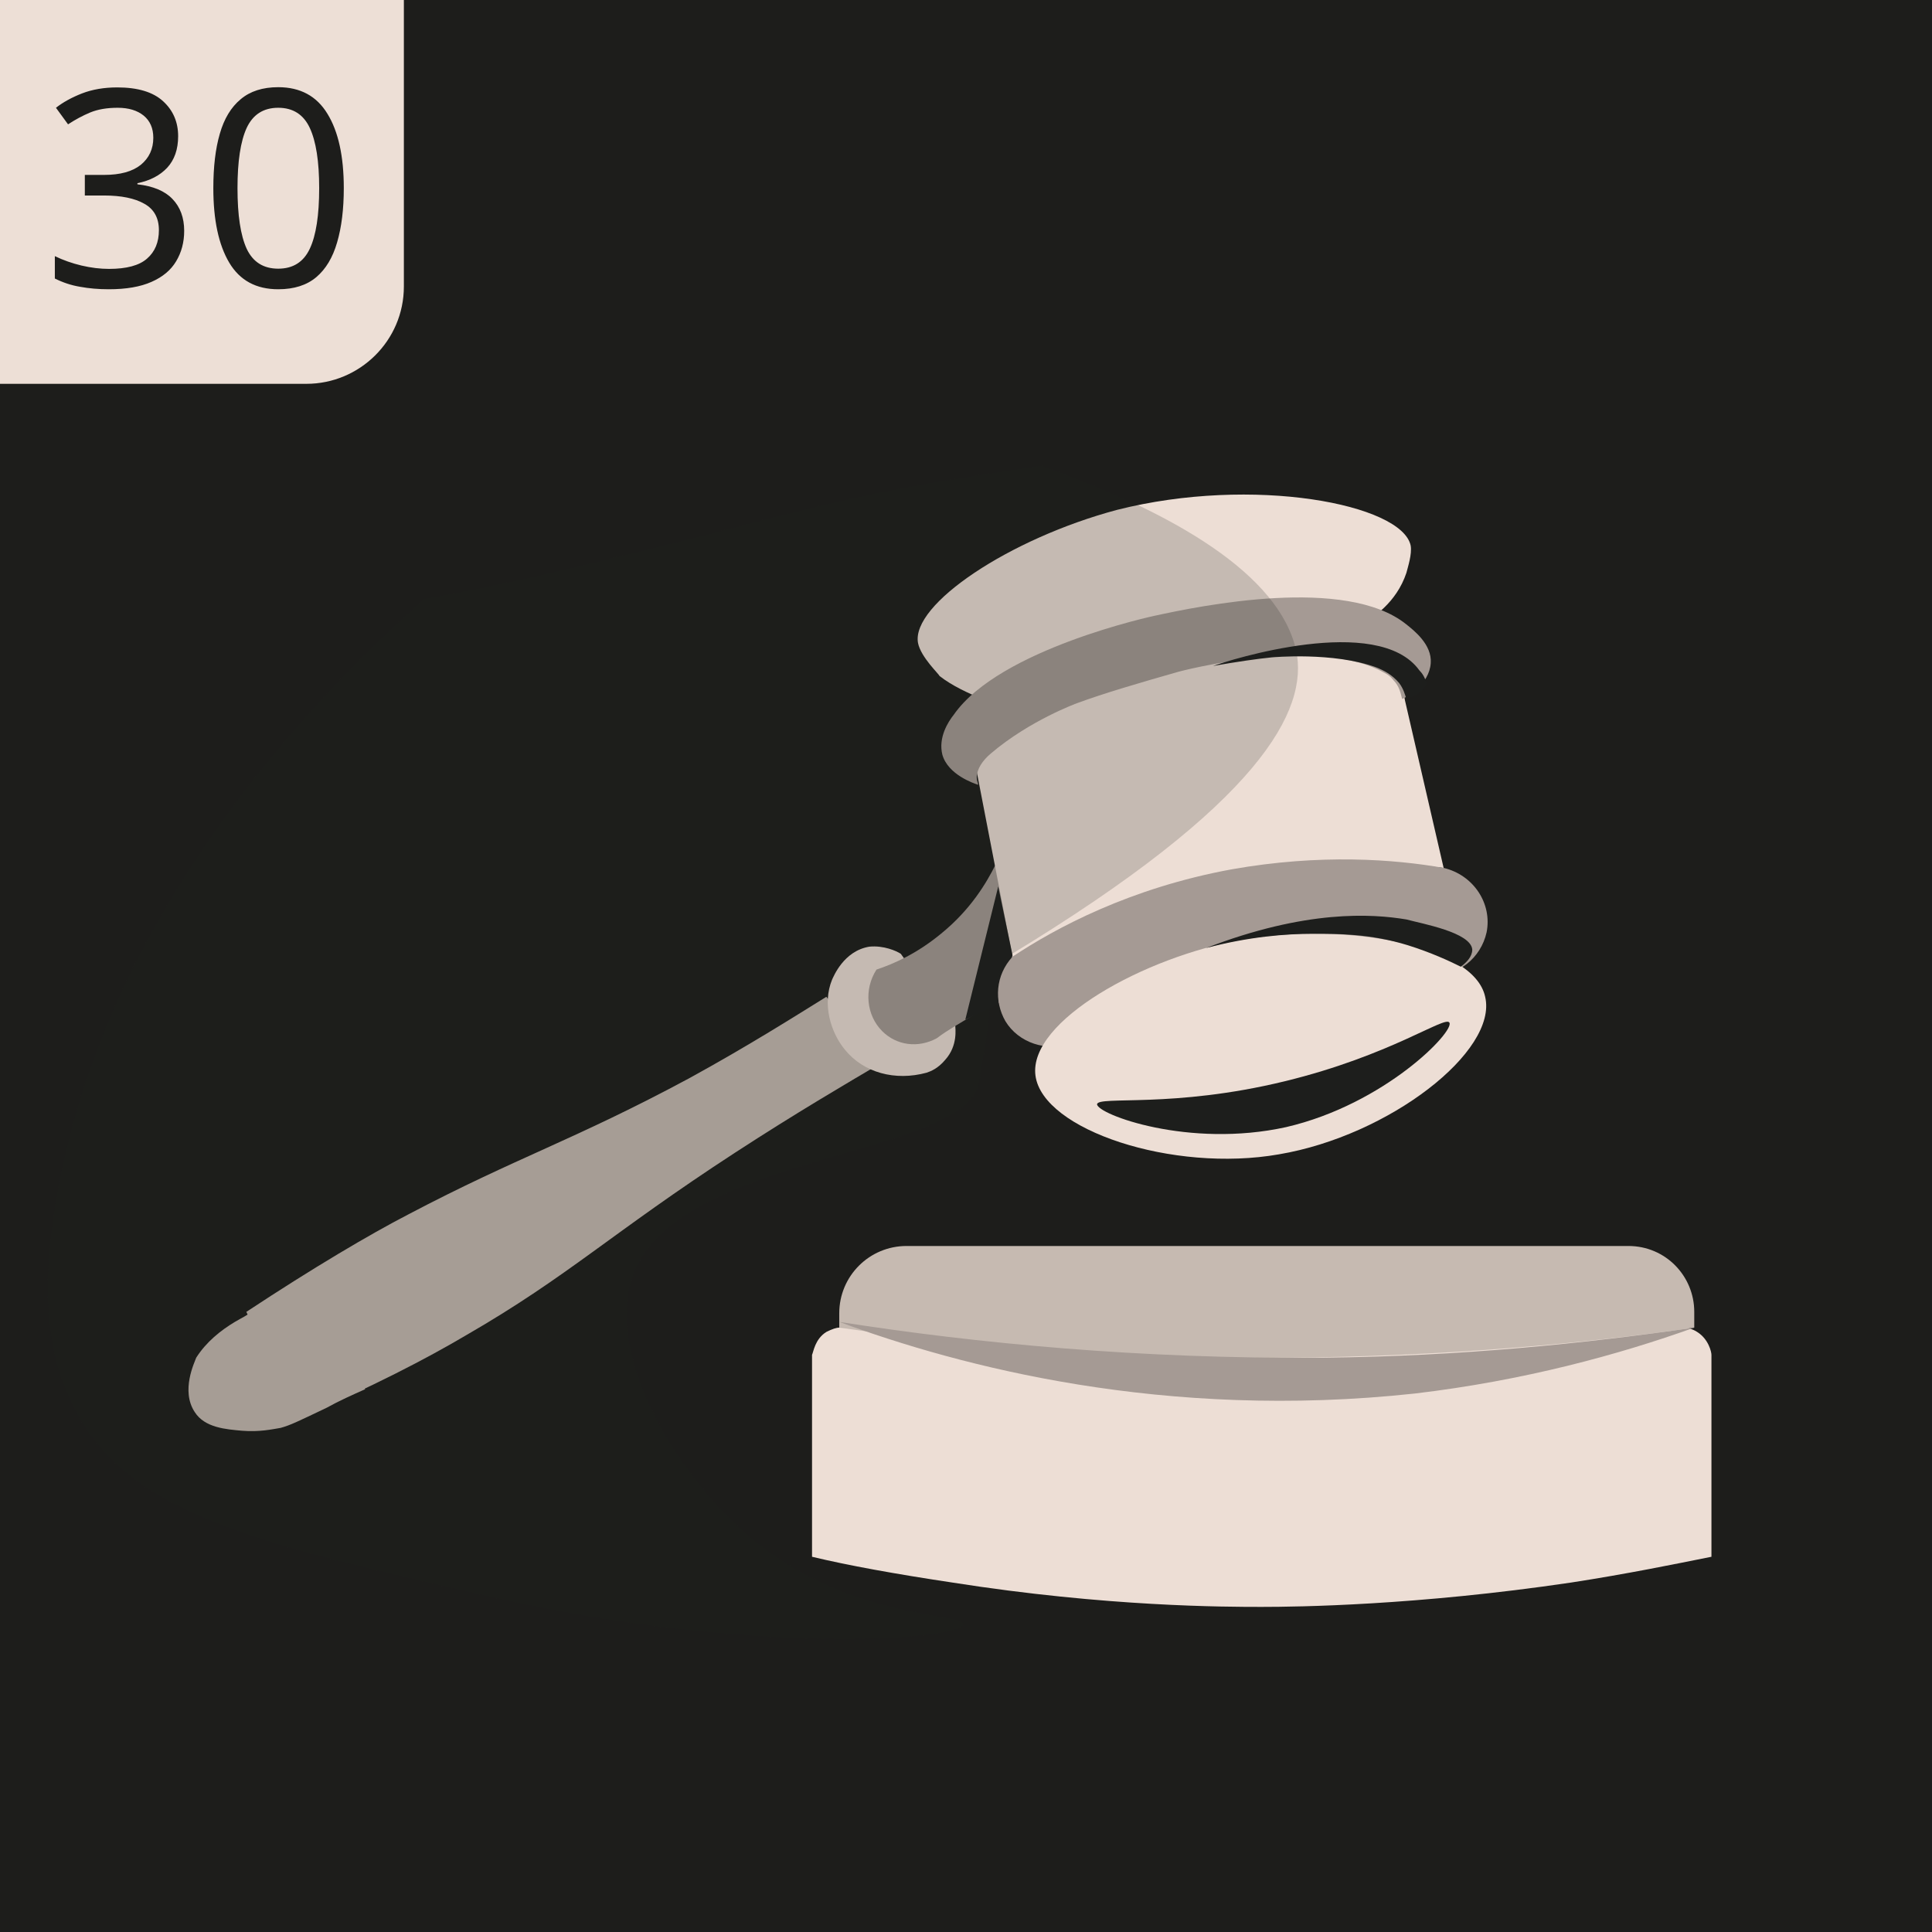
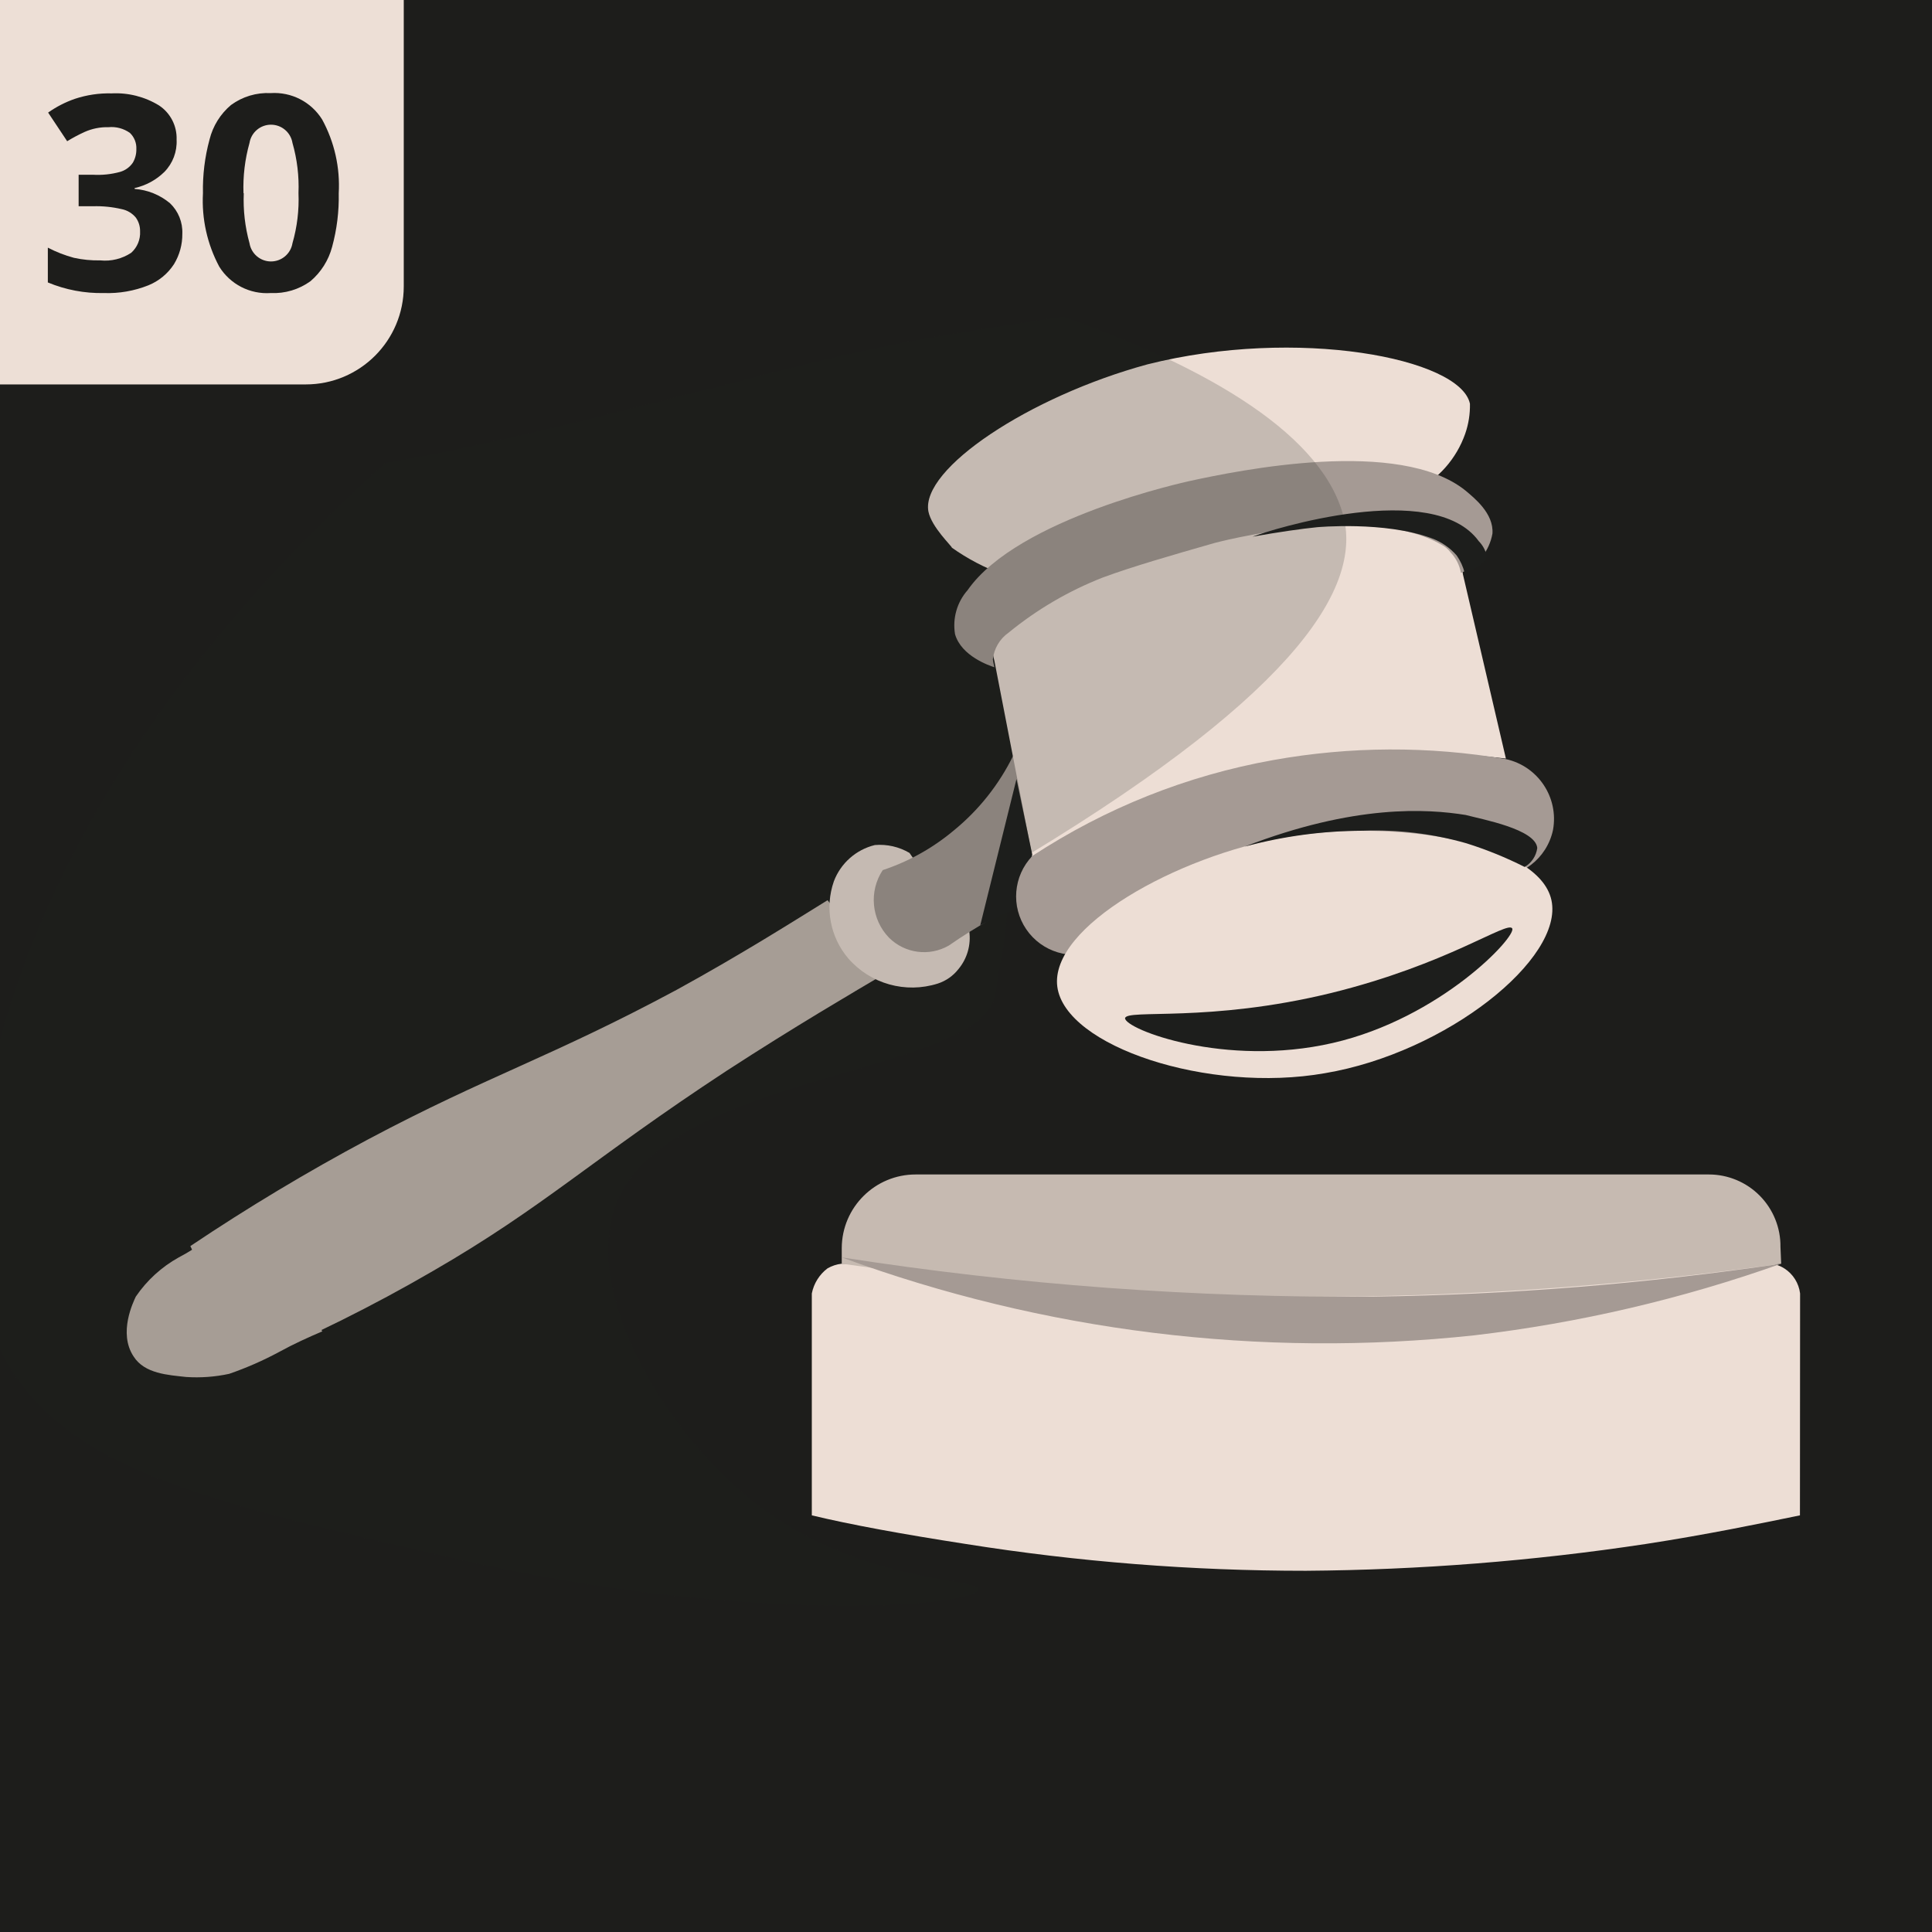
- <svg xmlns="http://www.w3.org/2000/svg" version="1.1" id="Capa_1" x="0px" y="0px" viewBox="0 0 134.9 134.9" style="enable-background:new 0 0 134.9 134.9;" xml:space="preserve">
-   <style type="text/css">
- 	.st0{fill:#1D1D1B;}
- 	.st1{fill:#EDDFD6;}
- 	.st2{display:none;}
- 	.st3{display:inline;fill:#1D1D1B;}
- 	.st4{font-family:'Arial-BoldMT';}
- 	.st5{font-size:19.21px;}
- 	.st6{fill:#C6BAB1;}
- 	.st7{fill:#EDDED5;}
- 	.st8{fill:#A59A94;}
- 	.st9{fill:#F3A0A3;}
- 	.st10{fill:#E42320;}
- 	.st11{fill:#1D1E1C;}
- 	.st12{opacity:0.19;fill:#1D1E1C;enable-background:new    ;}
- </style>
-   <g id="_x32_9">
-     <path class="st0" d="M-0.6-0.2H135v135.7H-0.6V67.7V-0.2z" />
+ <svg xmlns="http://www.w3.org/2000/svg" id="Capa_1" data-name="Capa 1" viewBox="0 0 134.89 134.89">
+   <defs>
+     <style>.cls-1,.cls-3{fill:#1d1d1b;}.cls-2{fill:#eddfd6;}.cls-3{font-size:19px;font-family:NotoSans-Bold, Noto Sans;font-weight:700;}.cls-4{fill:#c6bab1;}.cls-5{fill:#edded5;}.cls-6{fill:#a59a94;}.cls-7,.cls-8{fill:#1d1e1c;}.cls-8{opacity:0.19;isolation:isolate;}</style>
+   </defs>
+   <g id="_29" data-name="29">
+     <path class="cls-1" d="M-.62-.15H135V135.59H-.62V-.15Z" />
  </g>
-   <g>
-     <path class="st1" d="M-0.3-0.2h28.5V20c0,3.8-3.1,6.8-6.8,6.8H-0.3V-0.2z" />
-     <g class="st2">
-       <path class="st3" d="M13.1,20.3H3.6v-2L7,14.8c0.7-0.7,1.2-1.3,1.7-1.8s0.7-0.9,0.9-1.3c0.2-0.4,0.3-0.8,0.3-1.2    c0-0.5-0.1-0.9-0.4-1.2S8.7,8.9,8.2,8.9S7.2,9,6.7,9.3s-1,0.6-1.6,1L3.6,8.5c0.4-0.4,0.8-0.7,1.2-1s1-0.5,1.5-0.7s1.3-0.3,2.1-0.3    c0.9,0,1.6,0.2,2.3,0.5c0.6,0.3,1.1,0.8,1.5,1.3c0.3,0.6,0.5,1.2,0.5,1.9s-0.1,1.4-0.4,2.1c-0.3,0.6-0.7,1.2-1.3,1.8s-1.2,1.3-2,2    l-1.7,1.6v0.1h5.9v2.5H13.1z" />
-       <path class="st3" d="M23.9,12.5c0,0.8-0.1,1.5-0.2,2.3s-0.3,1.5-0.6,2.2c-0.3,0.7-0.7,1.3-1.2,1.8s-1.2,0.9-2,1.2    c-0.8,0.3-1.8,0.4-2.9,0.4c-0.3,0-0.6,0-0.9,0s-0.7-0.1-0.9-0.1V18c0.3,0.1,0.5,0.1,0.8,0.1s0.6,0.1,0.8,0.1c1.1,0,2-0.2,2.6-0.5    c0.6-0.4,1-0.9,1.3-1.5s0.4-1.4,0.4-2.2H21c-0.3,0.4-0.6,0.8-1.1,1.1c-0.4,0.3-1.1,0.5-1.9,0.5c-1.2,0-2.1-0.4-2.8-1.1    c-0.7-0.7-1-1.8-1-3.2c0-1.5,0.4-2.6,1.2-3.5c0.8-0.8,2-1.3,3.4-1.3c0.9,0,1.8,0.2,2.5,0.6s1.3,1.1,1.8,2S23.9,11.1,23.9,12.5z     M19,8.9c-0.6,0-1,0.2-1.4,0.6s-0.5,1-0.5,1.8c0,0.7,0.2,1.2,0.5,1.6c0.3,0.4,0.8,0.6,1.4,0.6c0.4,0,0.8-0.1,1.1-0.3    c0.3-0.2,0.6-0.4,0.7-0.7c0.2-0.3,0.3-0.6,0.3-0.9c0-0.4-0.1-0.8-0.2-1.2c-0.2-0.4-0.4-0.7-0.7-1S19.5,8.9,19,8.9z" />
-     </g>
-     <g>
-       <text transform="matrix(1 0 0 1 2.97 20.0097)" class="st0 st4 st5">30</text>
-     </g>
-   </g>
-   <g>
-     <path class="st6" d="M57.7,69.6c-2.1,1.3-5.4,3.4-9.6,5.7c-8,4.3-12,5.5-19.6,9.5c-2.7,1.4-6.6,3.7-11.3,6.8c1.2,2.5,2.3,5,3.5,7.5   c5.2-2.2,9.2-4.3,11.9-5.9c7.1-4.1,10.1-7.1,18.7-12.7c4.3-2.8,7.9-4.9,10.1-6.2C60.2,72.8,58.9,71.2,57.7,69.6z" />
-     <path class="st7" d="M62.9,66.6c-0.3-0.2-1.2-0.6-2.2-0.5c-1.8,0.3-2.5,2.1-2.6,2.3c-0.7,1.7-0.1,3.7,0.9,4.9   c1.3,1.6,3.5,2.2,5.7,1.6c0.3-0.1,0.8-0.3,1.3-0.9c0.9-1,0.7-2.2,0.7-2.4C65.3,70,64.1,68.3,62.9,66.6z" />
-     <path class="st8" d="M69.5,60.4c-0.6,1.2-1.7,3.1-3.8,4.8c-1.7,1.4-3.3,2.1-4.5,2.5c-0.9,1.4-0.7,3.2,0.4,4.3c1,1,2.5,1.2,3.8,0.5   c0.8-0.6,1.7-1.1,2.7-1.7c2.7-1.4,5.2-2.2,7.2-2.5L69.5,60.4z" />
-     <path class="st7" d="M64.1,44.9c0.2,1,1.5,2.2,1.5,2.3c0.9,0.7,2,1.2,3.2,1.7l26.2-5.3c0.8-0.4,2.5-1.5,3.2-3.6   c0.1-0.4,0.4-1.3,0.3-1.9c-0.6-2.9-11-4.9-20.5-2.5C70.5,37.6,63.6,42.2,64.1,44.9z" />
-     <path class="st7" d="M68.3,54.4l2.4,12.4c4.3-2.5,11.4-5.9,20.8-6.5c3.5-0.2,6.6,0,9.3,0.3c-0.9-3.9-1.8-7.8-2.7-11.7   c-0.2-1.3-0.7-3-2-4.3c-0.8-0.7-2.9-2.3-14.9,0.5c-10.2,2.3-11.9,4.2-12.6,5.9C68,52.2,68.1,53.5,68.3,54.4z" />
-     <path class="st8" d="M66.6,49.9c-0.4,0.5-1.1,1.6-0.8,2.8c0.4,1.4,2.2,2,2.5,2.1c0-0.1-0.1-0.3-0.1-0.5c0-0.6,0.4-1.2,1-1.7   c2.7-2.3,6-3.5,6-3.5c1.9-0.7,4.3-1.4,7.1-2.2c0,0,0,0,0,0c0,0,9.7-2.6,14.4,0.1c0.4,0.2,0.6,0.5,0.6,0.5c0.4,0.4,0.5,0.9,0.6,1.3   c0.3-0.1,1.9-1,2-2.5c0.1-1.3-1.2-2.3-1.7-2.7C94,40.2,83.8,42.3,80.6,43C80.6,43,69.8,45.3,66.6,49.9z" />
-     <path class="st9" d="M95.7,48.7" />
-     <path class="st10" d="M85,61.1" />
-     <polygon class="st11" points="69.7,61.9 70.7,66.7 69.7,70.1 67.4,71.2  " />
-     <path class="st8" d="M74.8,72.8c-1.7,0.7-3.7,0-4.6-1.5c-0.8-1.4-0.7-3.2,0.5-4.5c3-2,8.2-4.8,15.3-6.1c6.2-1.1,11.4-0.7,14.8-0.1   c2.1,0.5,3.4,2.5,3,4.5c-0.4,1.8-2,3.1-3.9,3c-2.6-0.6-7.1-1.4-12.6-0.4C81.3,68.6,77,71.2,74.8,72.8z" />
-     <path class="st7" d="M119.5,94.6c0-0.2-0.2-1.1-1-1.6c-0.3-0.2-0.7-0.3-0.9-0.3H95.4H80.8H58.6c-0.2,0-0.5,0.1-0.9,0.3   c-0.8,0.5-0.9,1.4-1,1.6v14.1c2.5,0.6,5.8,1.2,9.8,1.8c10.8,1.7,19.1,1.7,21.6,1.7c2.5,0,10.8-0.1,21.6-1.7   c3.9-0.6,7.3-1.3,9.8-1.8V94.6z" />
-     <path class="st7" d="M72.3,75.1c-0.5-3.8,7.6-8.3,14.5-9.5c6.9-1.2,16.1,0.3,16.9,4c0.9,3.8-6.7,9.7-14.4,11   C81.9,81.9,72.8,78.9,72.3,75.1z" />
-     <path class="st6" d="M13.6,98.6c0.7,1.1,2.2,1.2,3.3,1.3c1.2,0.1,2.1-0.1,2.7-0.2c0.7-0.2,1.1-0.4,3.2-1.4c0.9-0.5,1.8-0.9,2.7-1.3   c-1.9-2.3-3.8-4.7-5.7-7c-0.4,0.3-1,0.7-1.8,1.3c-0.8,0.6-1.1,0.7-1.6,1c-1,0.6-2,1.4-2.7,2.5C13.6,95.1,12.6,97.1,13.6,98.6z" />
-     <path class="st6" d="M118.3,92.7H58.6v-1c0-2.6,2.1-4.7,4.7-4.7h50.4c2.6,0,4.6,2.1,4.6,4.6V92.7z" />
-     <path class="st6" d="M45.6,51.4" />
-     <path class="st11" d="M84.2,66.2c3-0.8,5.6-1,7.5-1c1.8,0,4,0,6.6,0.8c1.6,0.5,2.9,1.1,3.7,1.5c0.4-0.3,0.8-0.7,0.8-1.2   c-0.1-1.2-3.5-1.8-4.6-2.1C95.8,63.8,91.2,63.5,84.2,66.2z" />
-     <path class="st11" d="M84.7,46.5c1.7-0.3,3.1-0.5,4.1-0.6c0,0,4.3-0.4,7.3,0.7c0.5,0.2,1.1,0.5,1.6,1.1c0.3,0.4,0.4,0.8,0.5,1.1   c0.2-0.1,0.6-0.2,1-0.5c0.2-0.2,0.4-0.4,0.4-0.6c-0.1-0.4-0.3-0.7-0.5-0.9C96.2,42.8,85.8,46.1,84.7,46.5z" />
-     <path class="st11" d="M76.6,77.1c0.1-0.6,5.3,0.3,13.1-1.6c7.4-1.8,11.2-4.6,11.5-4.1c0.4,0.6-4.5,5.7-11.4,7.3   C83,80.2,76.6,77.8,76.6,77.1z" />
-     <path class="st6" d="M58.6,92.7c9.1,1.3,19.7,2.2,31.4,2.1c10.5-0.1,20-0.9,28.3-2.1l-32.6-3.5L58.6,92.7z" />
-     <path class="st8" d="M58.6,92.3c9.6,1.5,21,2.6,33.8,2.5c9.6-0.1,18.3-1,25.9-2.1c-5.3,1.9-11.9,3.7-19.5,4.6   C81.3,99.2,67,95.4,58.6,92.3z" />
-     <path class="st12" d="M72.7,32.5c-3.3,0.5-6.6,1-9.9,1.6c-4.2,0.8-8.4,1.9-12.6,3c-6.8,1.7-13.7,3.5-20.6,4.7   c-9.1,8.1-22.5,22.9-25.7,42c-1.3,7.6-0.2,11.7,1.3,14.6c3.8,7.3,12.3,9.3,29,13.1c17.8,4.1,33,3.1,33.1,1.9c0.1-0.8-8-0.3-14.8-6   c-5.4-4.5-10.7-13.4-8-19c3.9-7.9,23.2-7.7,23.9-12.9c0.2-1.6,0.6-3.2,0.7-4.8c0-0.5,0.1-1.7,0.8-3.1c0.2-0.4,0.4-0.7,0.6-0.9   C88,56.1,91.4,49.6,90.5,45.4C89.3,40.1,82,35.8,72.7,32.5z" />
-   </g>
+   <path class="cls-2" d="M-.29-.18H28.19V20a6.84,6.84,0,0,1-6.84,6.84H-.29Z" />
+   <path class="cls-1" d="M12.33,9.75A3,3,0,0,1,11.48,12,4.29,4.29,0,0,1,9.4,13.13v.06a4.35,4.35,0,0,1,2.47,1,2.79,2.79,0,0,1,.86,2.13,4,4,0,0,1-.58,2.12,3.86,3.86,0,0,1-1.79,1.48,7.65,7.65,0,0,1-3.11.54,9.64,9.64,0,0,1-3.91-.74V17.29A9,9,0,0,0,5.16,18,7.81,7.81,0,0,0,7,18.18a3.31,3.31,0,0,0,2.16-.53,1.87,1.87,0,0,0,.62-1.5,1.6,1.6,0,0,0-.29-.95,1.71,1.71,0,0,0-1-.6,7.76,7.76,0,0,0-2-.2h-1V12.2H6.48A5.88,5.88,0,0,0,8.39,12a1.61,1.61,0,0,0,.89-.65,1.8,1.8,0,0,0,.24-.94,1.46,1.46,0,0,0-.45-1.13,2.21,2.21,0,0,0-1.49-.4,3.86,3.86,0,0,0-1.69.34,11.43,11.43,0,0,0-1.2.64l-1.33-2A7.46,7.46,0,0,1,5.23,6.9a7.54,7.54,0,0,1,2.56-.38,5.77,5.77,0,0,1,3.31.84A2.74,2.74,0,0,1,12.33,9.75Z" />
+   <path class="cls-1" d="M23.65,13.49a13.18,13.18,0,0,1-.46,3.74,4.74,4.74,0,0,1-1.51,2.4,4.38,4.38,0,0,1-2.78.83,3.91,3.91,0,0,1-3.59-1.84,9.75,9.75,0,0,1-1.14-5.13,13.25,13.25,0,0,1,.46-3.75,4.59,4.59,0,0,1,1.5-2.41A4.33,4.33,0,0,1,18.9,6.5a3.93,3.93,0,0,1,3.59,1.84A9.61,9.61,0,0,1,23.65,13.49Zm-6.63,0a11.34,11.34,0,0,0,.4,3.49,1.52,1.52,0,0,0,3,0,11,11,0,0,0,.42-3.5,11.09,11.09,0,0,0-.42-3.5,1.52,1.52,0,0,0-3,0A11.5,11.5,0,0,0,17,13.49Z" />
+   <text class="cls-3" transform="translate(2.22 -2.32)">30</text>
+   <path class="cls-4" d="M57.78,62.85c-2.3,1.42-5.93,3.73-10.54,6.26-8.79,4.72-13.19,6-21.54,10.44A143.77,143.77,0,0,0,13.29,87c1.32,2.74,2.53,5.49,3.84,8.24a110.48,110.48,0,0,0,13.08-6.49c7.8-4.5,11.09-7.8,20.54-14,4.73-3.07,8.68-5.38,11.1-6.81C60.53,66.36,59.1,64.6,57.78,62.85Z" />
+   <path class="cls-5" d="M63.5,59.55A4.09,4.09,0,0,0,61.08,59a4.1,4.1,0,0,0-2.86,2.53,5.51,5.51,0,0,0,1,5.38,5.91,5.91,0,0,0,6.26,1.76,3,3,0,0,0,1.43-1A3.4,3.4,0,0,0,67.67,65,64,64,0,0,1,63.5,59.55Z" />
+   <path class="cls-6" d="M70.75,52.74A15.63,15.63,0,0,1,66.57,58a15.12,15.12,0,0,1-4.94,2.75,3.79,3.79,0,0,0,.44,4.72,3.47,3.47,0,0,0,4.17.55,35,35,0,0,1,3-1.87,26.39,26.39,0,0,1,7.91-2.74Z" />
+   <path class="cls-5" d="M64.82,35.71c.22,1.1,1.64,2.42,1.64,2.53A15.2,15.2,0,0,0,70,40.1l28.78-5.82a7.09,7.09,0,0,0,3.52-4,6,6,0,0,0,.33-2.09c-.66-3.19-12.09-5.38-22.52-2.75C71.85,27.69,64.27,32.74,64.82,35.71Z" />
+   <path class="cls-5" d="M69.43,46.15l2.64,13.62a51.65,51.65,0,0,1,22.85-7.14,60.19,60.19,0,0,1,10.22.33l-3-12.86a8.43,8.43,0,0,0-2.2-4.72c-.88-.77-3.18-2.53-16.37.55-11.2,2.53-13.07,4.61-13.84,6.48A5.67,5.67,0,0,0,69.43,46.15Z" />
+   <path class="cls-6" d="M67.56,41.2a3.72,3.72,0,0,0-.88,3.08c.44,1.54,2.42,2.2,2.75,2.31a4.76,4.76,0,0,1-.11-.55,2.61,2.61,0,0,1,1.1-1.87A24.43,24.43,0,0,1,77,40.32c2.09-.77,4.73-1.53,7.8-2.41h0s10.66-2.86,15.82.11a1.83,1.83,0,0,1,.66.55A2.78,2.78,0,0,1,102,40a3.67,3.67,0,0,0,2.2-2.74c.11-1.43-1.32-2.53-1.87-3-4.61-3.73-15.82-1.43-19.34-.66C82.94,33.62,71.08,36.15,67.56,41.2Z" />
+   <polygon class="cls-7" points="70.97 54.39 72.07 59.66 70.97 63.4 68.44 64.6 70.97 54.39" />
+   <path class="cls-6" d="M76.57,66.36a4.08,4.08,0,0,1-4.5-6.59,45,45,0,0,1,16.81-6.7A47.06,47.06,0,0,1,105.14,53a4.28,4.28,0,0,1,3.29,4.94,4.16,4.16,0,0,1-4.28,3.3,33.78,33.78,0,0,0-13.85-.44A31.45,31.45,0,0,0,76.57,66.36Z" />
+   <path class="cls-5" d="M125.68,90.31a2.42,2.42,0,0,0-1.1-1.75,2.09,2.09,0,0,0-1-.33H58.77a2.53,2.53,0,0,0-1,.33,2.9,2.9,0,0,0-1.09,1.75V105.8c2.74.66,6.37,1.32,10.76,2a150.94,150.94,0,0,0,23.73,1.87,166.69,166.69,0,0,0,23.73-1.87c4.29-.66,8-1.43,10.77-2Z" />
+   <path class="cls-5" d="M73.82,68.89c-.54-4.18,8.35-9.12,15.94-10.44s17.68.33,18.56,4.4S101,73.5,92.5,74.93C84.37,76.36,74.37,73.06,73.82,68.89Z" />
+   <path class="cls-4" d="M9.33,94.71C10.1,95.92,11.75,96,13,96.14a10.79,10.79,0,0,0,3-.22,23.57,23.57,0,0,0,3.51-1.54c1-.55,2-1,3-1.43-2.09-2.53-4.18-5.16-6.27-7.69-.43.33-1.09.77-2,1.43a13.33,13.33,0,0,1-1.76,1.1,8.78,8.78,0,0,0-3,2.74C9.33,90.86,8.23,93.06,9.33,94.71Z" />
+   <path class="cls-4" d="M124.36,88.23H58.77v-1.1A5.16,5.16,0,0,1,63.94,82h55.37a5,5,0,0,1,5,5.06Z" />
+   <path class="cls-7" d="M86.9,59.11A32,32,0,0,1,95.14,58a23.08,23.08,0,0,1,7.25.88,26.9,26.9,0,0,1,4.06,1.65,1.81,1.81,0,0,0,.88-1.32c-.11-1.32-3.84-2-5-2.31C99.64,56.47,94.59,56.14,86.9,59.11Z" />
+   <path class="cls-7" d="M87.45,37.47c1.87-.33,3.4-.55,4.5-.66,0,0,4.73-.44,8,.77a4.23,4.23,0,0,1,1.76,1.21,3.75,3.75,0,0,1,.55,1.2,5,5,0,0,0,1.1-.55c.22-.21.44-.43.44-.65a2.13,2.13,0,0,0-.55-1C100.08,33.4,88.66,37,87.45,37.47Z" />
+   <path class="cls-7" d="M78.55,71.09c.11-.66,5.82.33,14.39-1.76,8.13-2,12.31-5.06,12.64-4.51s-5,6.27-12.53,8S78.55,71.86,78.55,71.09Z" />
+   <path class="cls-4" d="M58.77,88.23a231.71,231.71,0,0,0,34.5,2.3,235.08,235.08,0,0,0,31.09-2.3L88.55,84.38Z" />
+   <path class="cls-6" d="M58.77,87.79a230,230,0,0,0,37.14,2.74,214.61,214.61,0,0,0,28.45-2.3,98.1,98.1,0,0,1-21.42,5A97.75,97.75,0,0,1,58.77,87.79Z" />
+   <path class="cls-8" d="M74.26,22.09c-3.62.55-7.25,1.09-10.87,1.75-4.62.88-9.23,2.09-13.85,3.3C42.07,29,34.49,31,26.91,32.3c-10,8.9-24.72,25.16-28.23,46.15C-2.75,86.8-1.54,91.3.1,94.49c4.18,8,13.52,10.22,31.87,14.39,19.55,4.5,36.25,3.41,36.36,2.09.11-.88-8.79-.33-16.26-6.59-5.93-4.95-11.75-14.73-8.79-20.88C47.57,74.82,68.77,75,69.54,69.33c.22-1.76.66-3.52.77-5.28a7.9,7.9,0,0,1,.88-3.4,3.84,3.84,0,0,1,.66-1c19.22-11.65,23-18.79,22-23.4C92.5,30.44,84.48,25.71,74.26,22.09Z" />
</svg>
